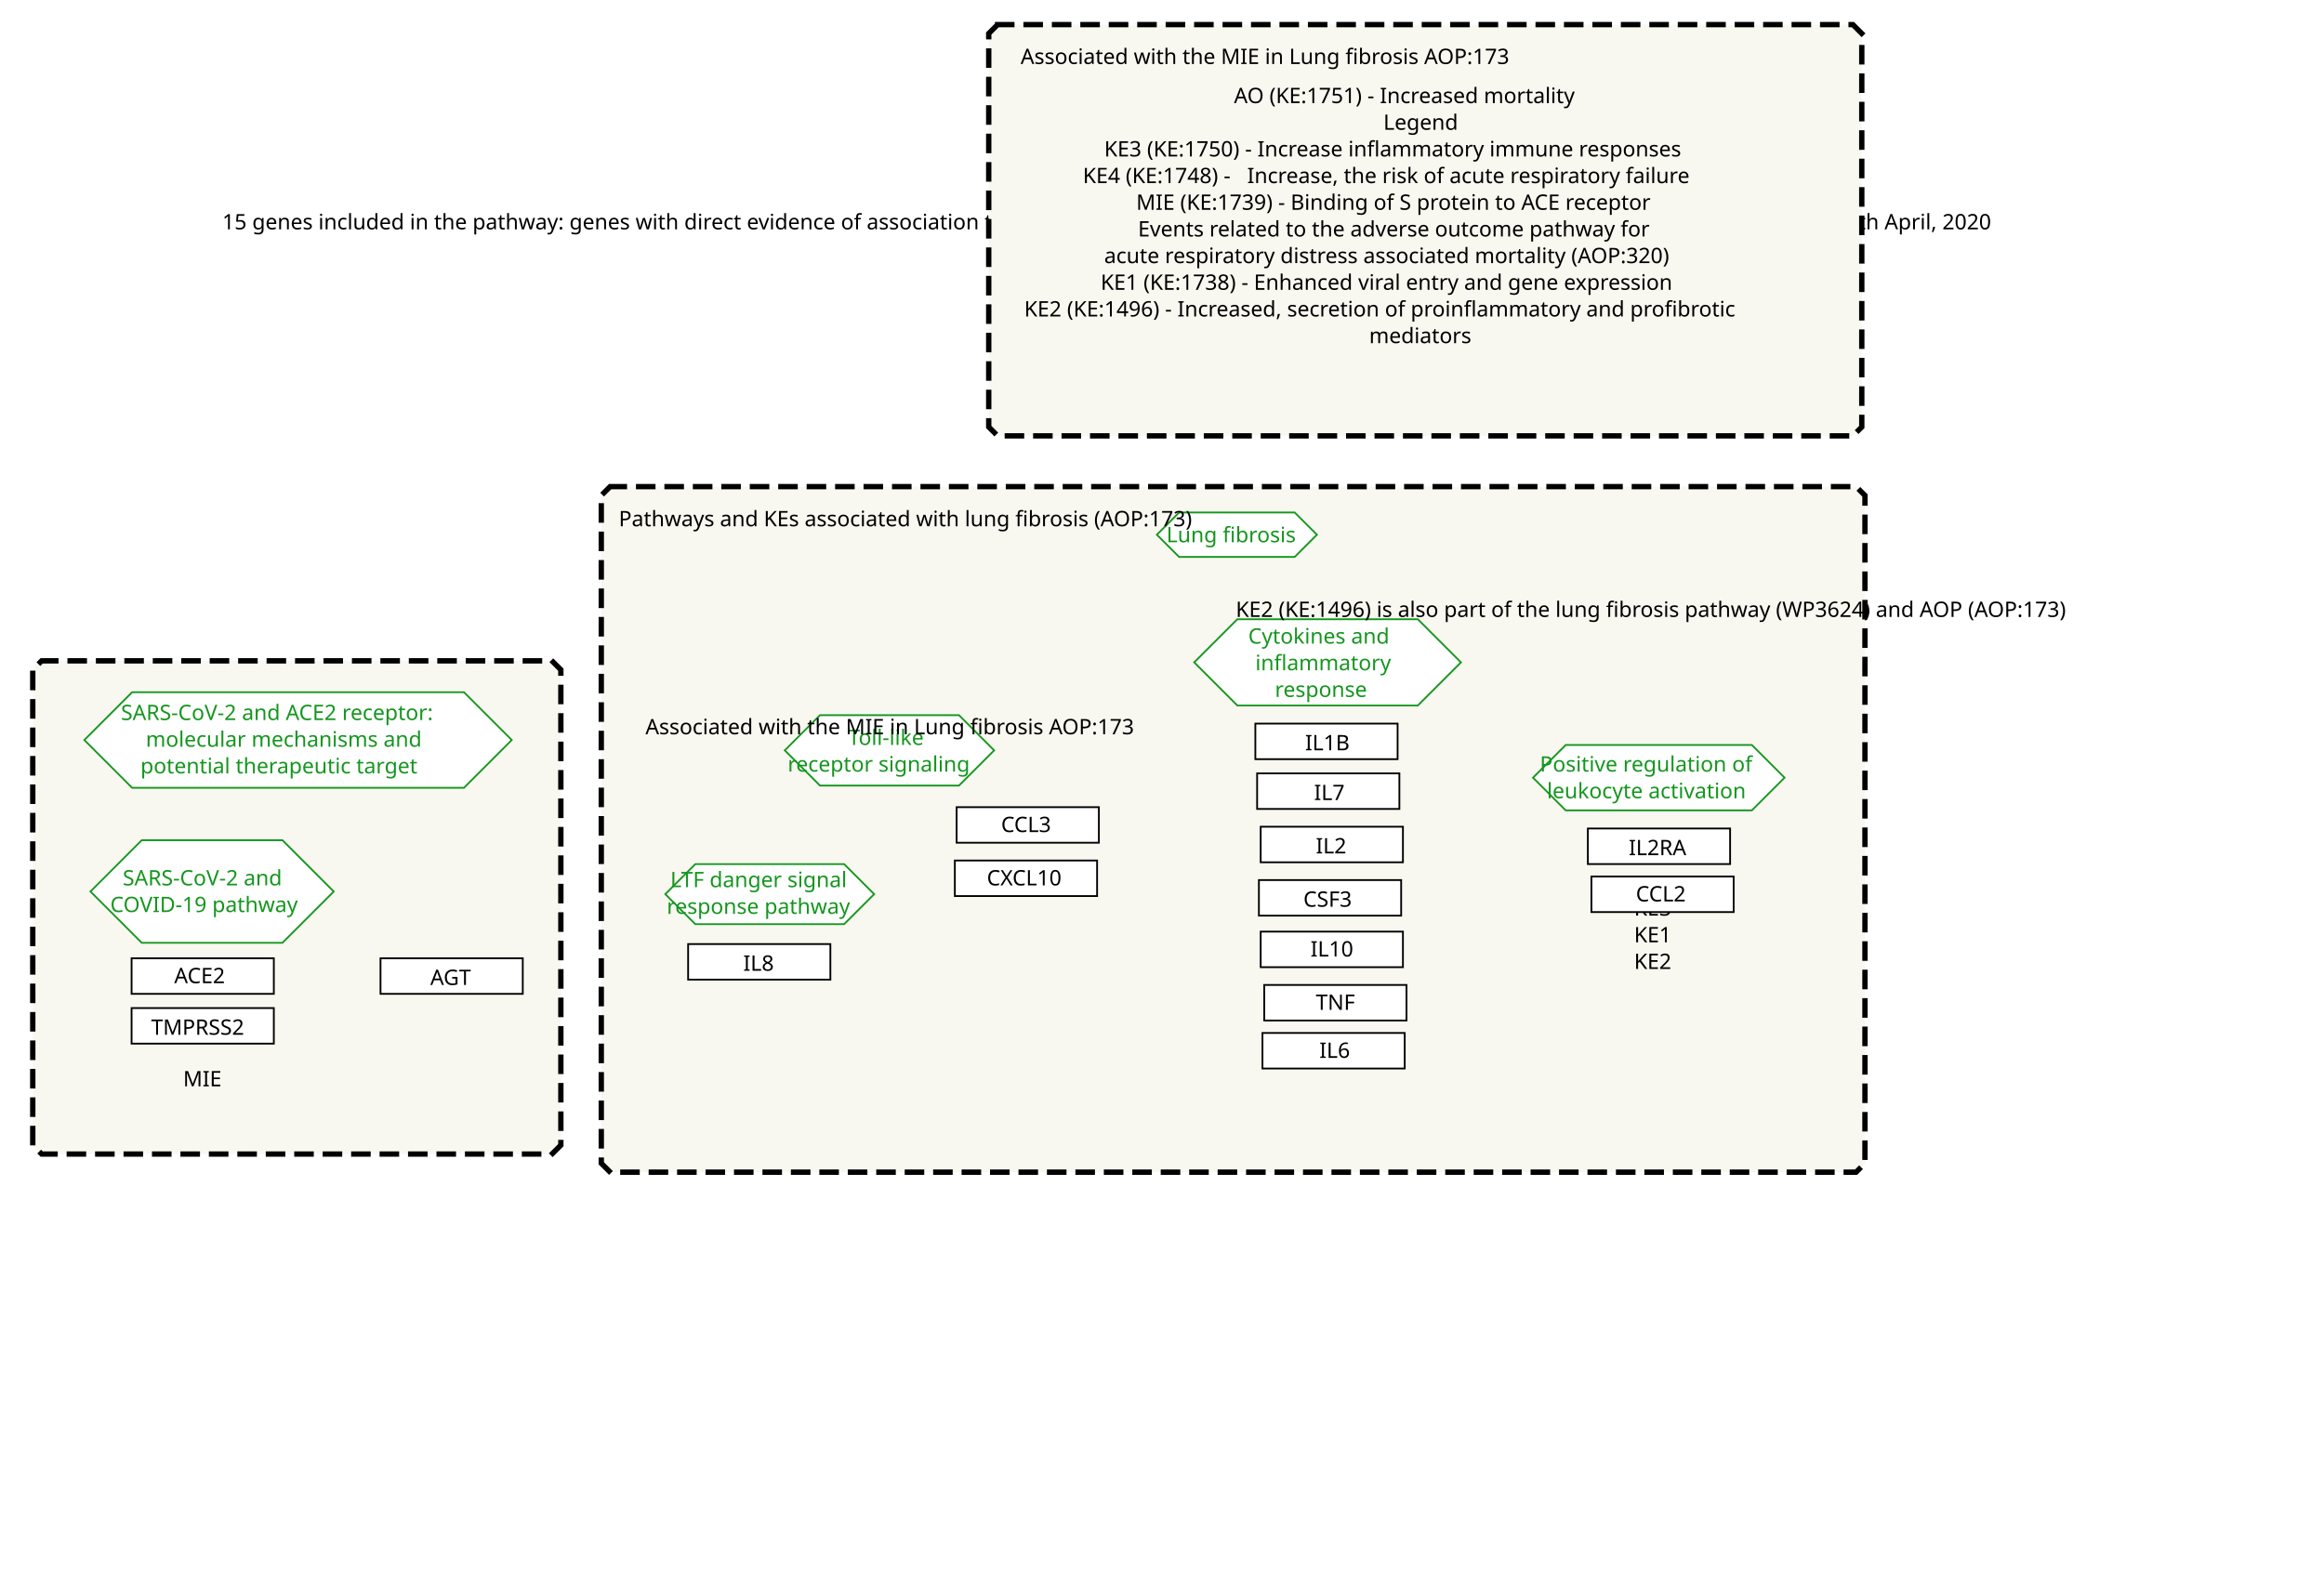
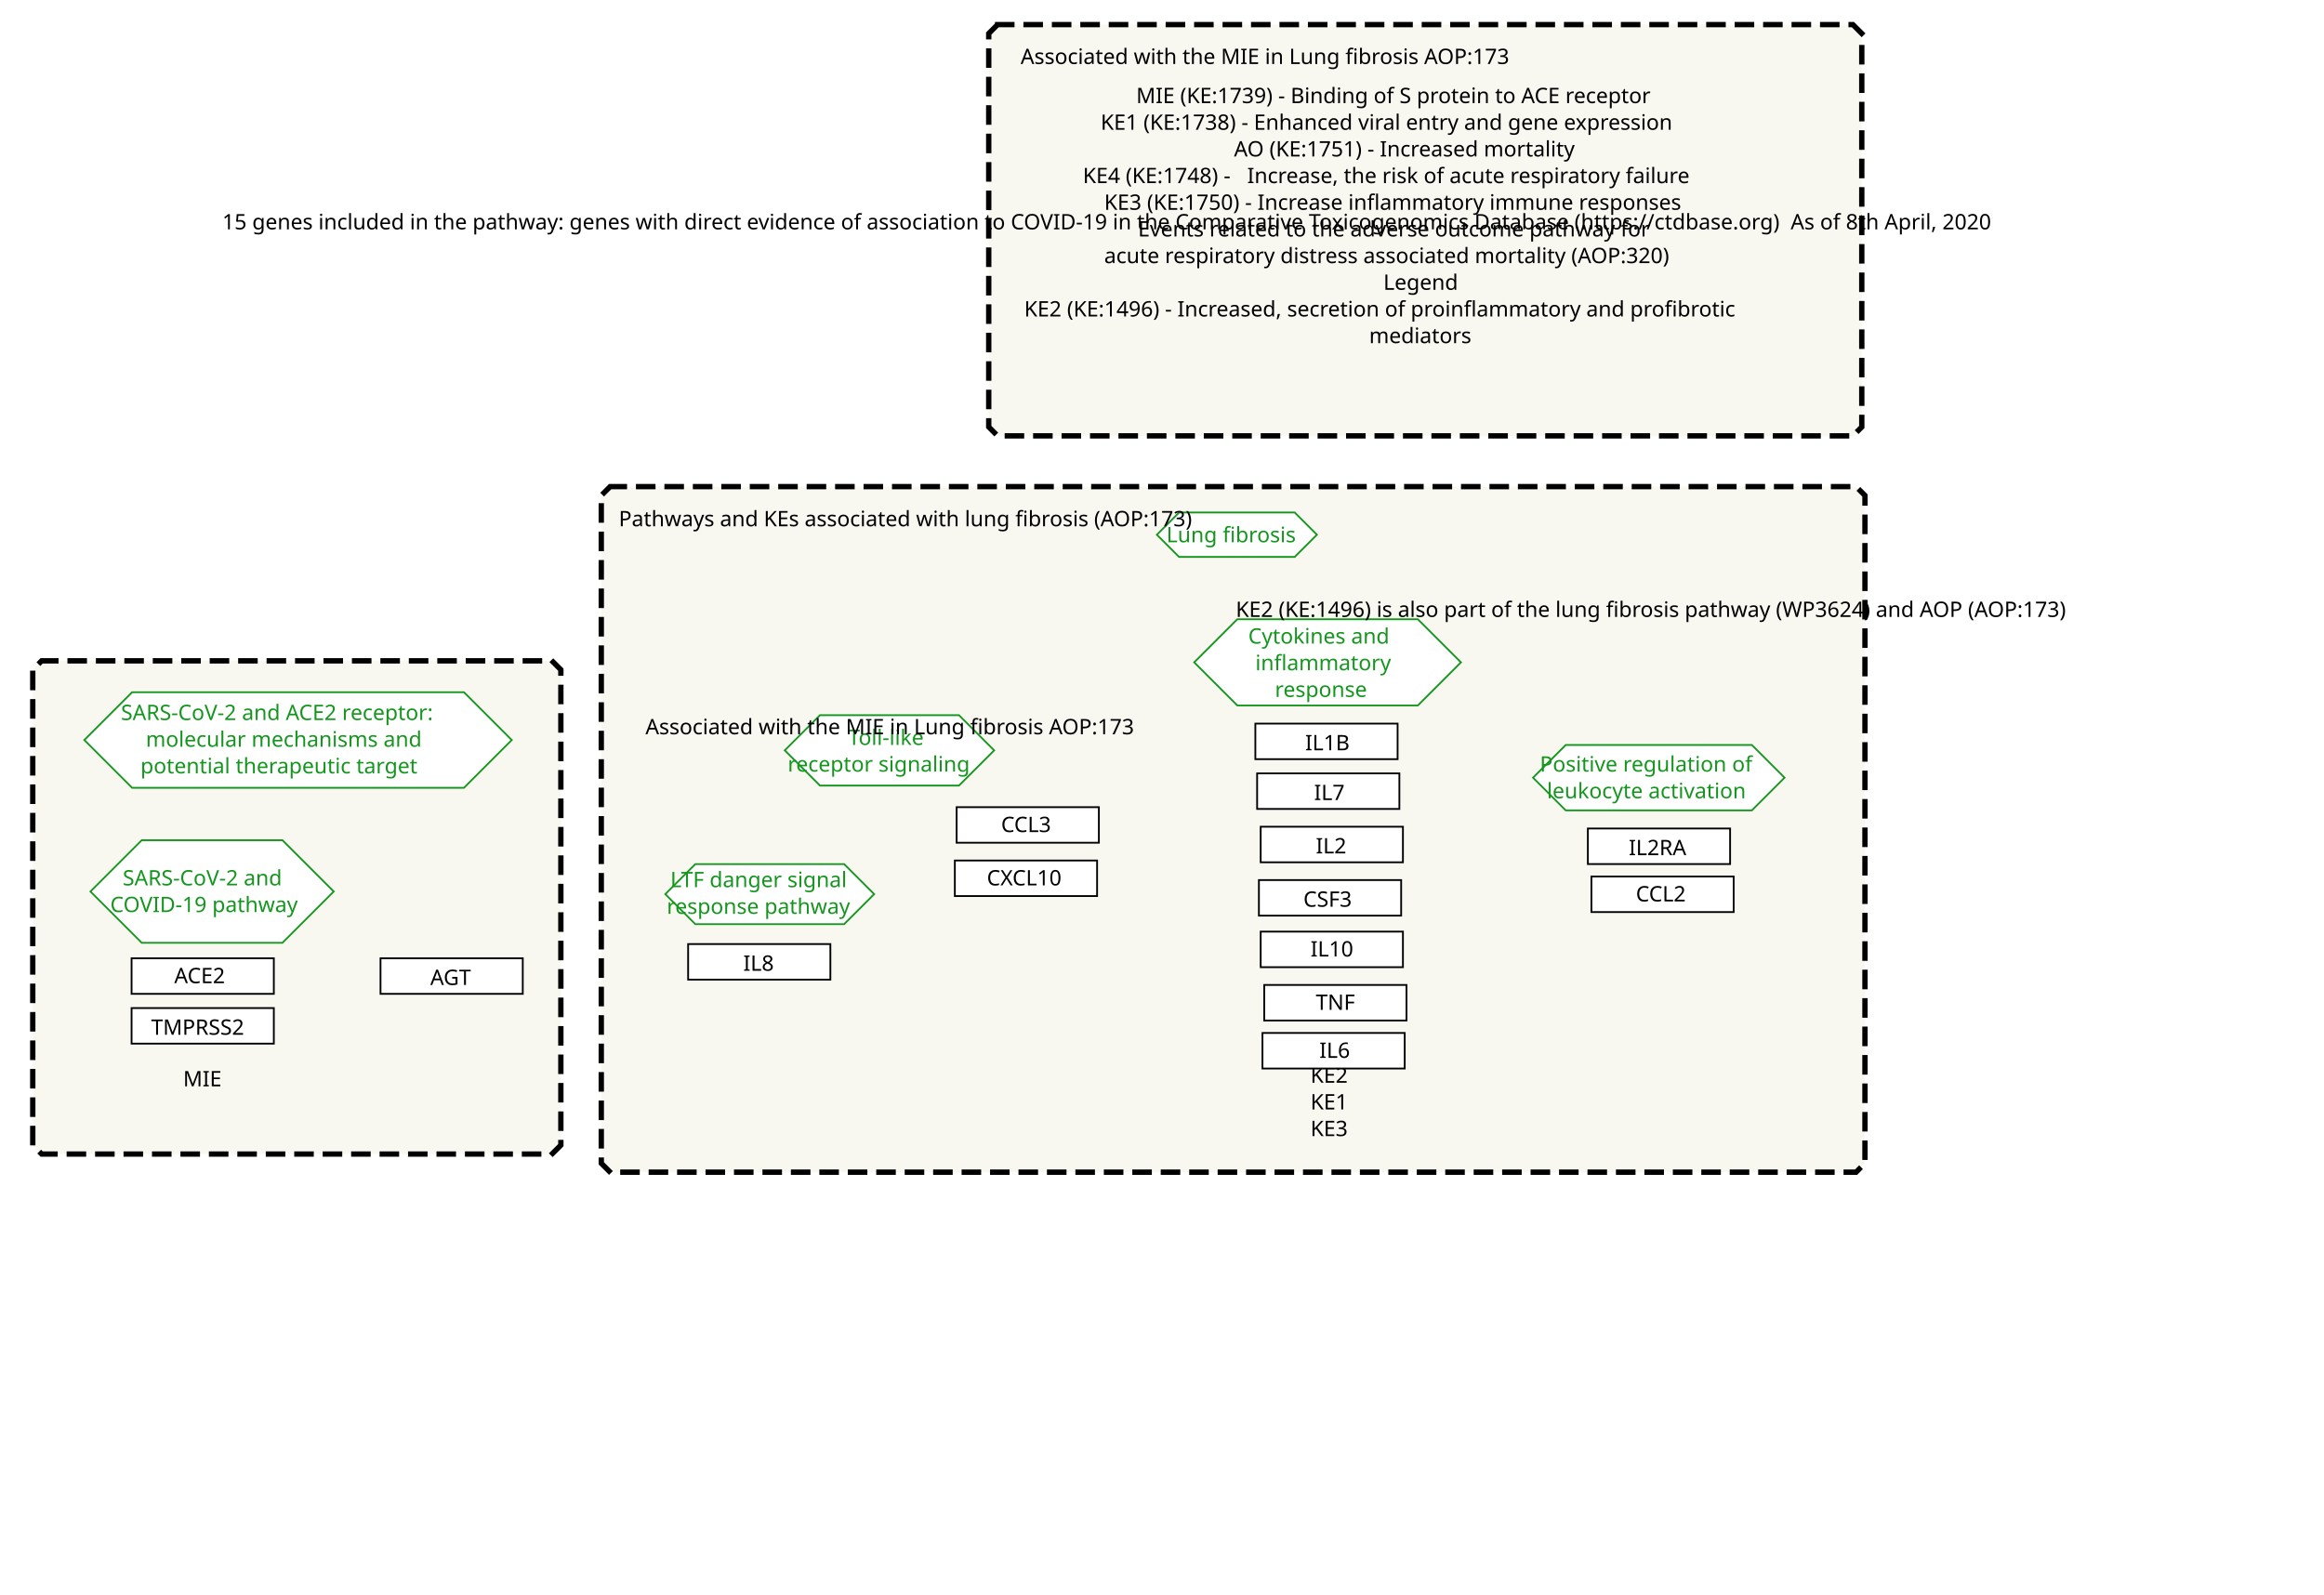
<svg xmlns="http://www.w3.org/2000/svg" fill-opacity="1" color-rendering="auto" color-interpolation="auto" text-rendering="auto" stroke="black" stroke-linecap="square" stroke-miterlimit="10" shape-rendering="auto" stroke-opacity="1" fill="black" stroke-dasharray="none" font-weight="normal" stroke-width="1" viewBox="0 0 1307 897" font-family="'Dialog'" font-style="normal" stroke-linejoin="miter" font-size="12px" stroke-dashoffset="0" image-rendering="auto">
  <defs id="genericDefs" />
  <g />
  <defs id="genericDefs" />
  <g>
    <g fill="white" text-rendering="geometricPrecision" color-interpolation="linearRGB" color-rendering="optimizeQuality" stroke="white" image-rendering="optimizeQuality">
      <rect x="-1" width="1309" height="899" y="-1" stroke="none" />
      <path fill="none" d="M710.581 591.189 L669.155 591.189 L669.155 541.656 L573.213 541.656" stroke="black" />
      <path fill="black" d="M696.723 596.929 L710.581 591.189 L696.723 585.448 Z" stroke="none" />
      <path fill="none" d="M563.213 541.656 L467.272 541.656" stroke="black" />
      <path fill="black" d="M481.13 535.916 L467.272 541.656 L481.13 547.397 Z" stroke="none" />
      <rect x="563.213" width="10" height="10" y="536.656" transform="translate(568.2132,541.6563) rotate(180) translate(-568.2132,-541.6563)" stroke="none" />
      <rect x="563.213" y="536.656" transform="translate(568.2132,541.6563) rotate(180) translate(-568.2132,-541.6563)" fill="none" width="10" height="10" stroke="black" />
    </g>
    <g font-size="10px" text-rendering="geometricPrecision" image-rendering="optimizeQuality" color-rendering="optimizeQuality" font-family="sans-serif" color-interpolation="linearRGB" font-weight="bold">
      <text x="565" xml:space="preserve" y="545" stroke="none">?</text>
      <path fill="none" d="M790.581 591.189 L828.155 591.189 L828.155 503.285 L856.713 503.285" />
      <path d="M804.439 585.448 L790.581 591.189 L804.439 596.929 Z" stroke="none" />
      <path fill="none" d="M866.713 503.285 L895.271 503.285" />
      <path d="M881.413 509.025 L895.271 503.285 L881.413 497.544 Z" stroke="none" />
    </g>
    <g fill="white" text-rendering="geometricPrecision" color-interpolation="linearRGB" color-rendering="optimizeQuality" stroke="white" image-rendering="optimizeQuality">
      <rect x="856.713" width="10" height="10" y="498.285" stroke="none" />
      <rect fill="none" x="856.713" width="10" height="10" y="498.285" stroke="black" />
    </g>
    <g font-size="10px" text-rendering="geometricPrecision" image-rendering="optimizeQuality" color-rendering="optimizeQuality" font-family="sans-serif" color-interpolation="linearRGB" font-weight="bold">
      <text x="858" xml:space="preserve" y="507" stroke="none">?</text>
      <path fill="none" d="M467.272 541.656 L511.622 541.656 L511.622 494.143 L519.621 494.143" />
      <path d="M481.13 535.916 L467.272 541.656 L481.13 547.397 Z" stroke="none" />
      <path fill="none" d="M529.621 494.143 L537.621 494.143" />
      <path d="M523.763 499.883 L537.621 494.143 L523.763 488.402 Z" stroke="none" />
    </g>
    <g fill="white" text-rendering="geometricPrecision" color-interpolation="linearRGB" color-rendering="optimizeQuality" stroke="white" image-rendering="optimizeQuality">
      <rect x="519.621" width="10" height="10" y="489.143" stroke="none" />
      <rect fill="none" x="519.621" width="10" height="10" y="489.143" stroke="black" />
    </g>
    <g font-size="10px" text-rendering="geometricPrecision" image-rendering="optimizeQuality" color-rendering="optimizeQuality" font-family="sans-serif" color-interpolation="linearRGB" font-weight="bold">
      <text x="521" xml:space="preserve" y="498" stroke="none">?</text>
      <path fill="none" d="M467.272 541.656 L511.155 541.656 L511.155 464.23 L519.713 464.23" />
      <path d="M481.13 535.916 L467.272 541.656 L481.13 547.397 Z" stroke="none" />
      <path fill="none" d="M529.713 464.23 L538.271 464.23" />
      <path d="M524.413 469.971 L538.271 464.23 L524.413 458.49 Z" stroke="none" />
    </g>
    <g fill="white" text-rendering="geometricPrecision" color-interpolation="linearRGB" color-rendering="optimizeQuality" stroke="white" image-rendering="optimizeQuality">
      <rect x="519.713" width="10" height="10" y="459.23" stroke="none" />
      <rect fill="none" x="519.713" width="10" height="10" y="459.23" stroke="black" />
    </g>
    <g font-size="10px" text-rendering="geometricPrecision" image-rendering="optimizeQuality" color-rendering="optimizeQuality" font-family="sans-serif" color-interpolation="linearRGB" font-weight="bold">
      <text x="521" xml:space="preserve" y="468" stroke="none">?</text>
      <path fill="none" d="M789.26 475.793 L836.26 476.167" />
      <path d="M803.163 470.163 L789.26 475.793 L803.072 481.644 Z" stroke="none" />
      <path fill="none" d="M846.26 476.247 L893.26 476.62" />
      <path d="M879.356 482.25 L893.26 476.62 L879.448 470.77 Z" stroke="none" />
    </g>
    <g transform="translate(841.2599,476.2069) rotate(0.4557) translate(-841.2599,-476.2069)" fill="white" text-rendering="geometricPrecision" color-rendering="optimizeQuality" image-rendering="optimizeQuality" color-interpolation="linearRGB" stroke="white">
      <rect x="836.26" width="10" height="10" y="471.207" stroke="none" />
      <rect fill="none" x="836.26" width="10" height="10" y="471.207" stroke="black" />
    </g>
    <g font-size="10px" text-rendering="geometricPrecision" image-rendering="optimizeQuality" color-rendering="optimizeQuality" font-family="sans-serif" color-interpolation="linearRGB" font-weight="bold">
      <text x="838" xml:space="preserve" y="480" stroke="none">?</text>
    </g>
    <g fill="rgb(248,247,240)" text-rendering="geometricPrecision" color-interpolation="linearRGB" color-rendering="optimizeQuality" stroke="rgb(248,247,240)" image-rendering="optimizeQuality">
      <path d="M343.155 273.69 L1043.845 273.69 L1048.845 278.69 L1048.845 654.304 L1043.845 659.304 L343.155 659.304 L338.155 654.304 L338.155 278.69 Z" stroke="none" fill-rule="evenodd" />
    </g>
    <g text-rendering="geometricPrecision" stroke-dasharray="8,8" stroke-width="3" color-interpolation="linearRGB" color-rendering="optimizeQuality" image-rendering="optimizeQuality">
      <path fill="none" d="M343.155 273.69 L1043.845 273.69 L1048.845 278.69 L1048.845 654.304 L1043.845 659.304 L343.155 659.304 L338.155 654.304 L338.155 278.69 Z" fill-rule="evenodd" />
-       <text x="919" y="515" font-family="sans-serif" stroke-dasharray="none" stroke="none" stroke-width="1" xml:space="preserve">KE3</text>
-       <text x="919" y="530" font-family="sans-serif" stroke-dasharray="none" stroke="none" stroke-width="1" xml:space="preserve">KE1</text>
-       <text x="919" y="545" font-family="sans-serif" stroke-dasharray="none" stroke="none" stroke-width="1" xml:space="preserve">KE2</text>
+       <text x="737" y="609" font-family="sans-serif" stroke-dasharray="none" stroke="none" stroke-width="1" xml:space="preserve">KE2</text>
+       <text x="737" y="624" font-family="sans-serif" stroke-dasharray="none" stroke="none" stroke-width="1" xml:space="preserve">KE1</text>
+       <text x="737" y="639" font-family="sans-serif" stroke-dasharray="none" stroke="none" stroke-width="1" xml:space="preserve">KE3</text>
    </g>
    <g fill="white" text-rendering="geometricPrecision" color-interpolation="linearRGB" color-rendering="optimizeQuality" stroke="white" image-rendering="optimizeQuality">
      <rect x="538" width="80" height="20" y="454" stroke="none" />
      <rect fill="none" x="538" width="80" height="20" y="454" stroke="black" />
      <text fill="black" x="563" xml:space="preserve" y="468" font-family="sans-serif" stroke="none">CCL3</text>
      <path d="M862.155 437.416 L880.543 419.028 L985.233 419.028 L1003.621 437.416 L985.233 455.804 L880.543 455.804 Z" stroke="none" fill-rule="evenodd" />
      <path fill="none" d="M862.155 437.416 L880.543 419.028 L985.233 419.028 L1003.621 437.416 L985.233 455.804 L880.543 455.804 Z" fill-rule="evenodd" stroke="rgb(20,150,30)" />
      <text fill="rgb(20,150,30)" x="866" xml:space="preserve" y="434" font-family="sans-serif" stroke="none">Positive regulation of</text>
      <text fill="rgb(20,150,30)" x="870" xml:space="preserve" y="449" font-family="sans-serif" stroke="none">leukocyte activation</text>
      <path d="M441.351 422.053 L461.144 402.26 L539.314 402.26 L559.106 422.053 L539.314 441.845 L461.144 441.845 Z" stroke="none" fill-rule="evenodd" />
      <path fill="none" d="M441.351 422.053 L461.144 402.26 L539.314 402.26 L559.106 422.053 L539.314 441.845 L461.144 441.845 Z" fill-rule="evenodd" stroke="rgb(20,150,30)" />
      <text fill="rgb(20,150,30)" x="477" xml:space="preserve" y="419" font-family="sans-serif" stroke="none">Toll-like</text>
      <text fill="rgb(20,150,30)" x="443" xml:space="preserve" y="434" font-family="sans-serif" stroke="none">receptor signaling</text>
      <rect x="711" width="80" height="20" y="554" stroke="none" />
      <rect fill="none" x="711" width="80" height="20" y="554" stroke="black" />
      <text fill="black" x="740" xml:space="preserve" y="568" font-family="sans-serif" stroke="none">TNF</text>
      <path d="M671.621 372.554 L695.871 348.304 L797.371 348.304 L821.621 372.554 L797.371 396.804 L695.871 396.804 Z" stroke="none" fill-rule="evenodd" />
      <path fill="none" d="M671.621 372.554 L695.871 348.304 L797.371 348.304 L821.621 372.554 L797.371 396.804 L695.871 396.804 Z" fill-rule="evenodd" stroke="rgb(20,150,30)" />
      <text fill="rgb(20,150,30)" x="702" xml:space="preserve" y="362" font-family="sans-serif" stroke="none">Cytokines and</text>
      <text fill="rgb(20,150,30)" x="706" xml:space="preserve" y="377" font-family="sans-serif" stroke="none">inflammatory</text>
      <text fill="rgb(20,150,30)" x="717" xml:space="preserve" y="392" font-family="sans-serif" stroke="none">response</text>
      <rect x="709" width="80" height="20" y="465" stroke="none" />
      <rect fill="none" x="709" width="80" height="20" y="465" stroke="black" />
      <text fill="black" x="740" xml:space="preserve" y="480" font-family="sans-serif" stroke="none">IL2</text>
      <rect x="708" width="80" height="20" y="495" stroke="none" />
      <rect fill="none" x="708" width="80" height="20" y="495" stroke="black" />
      <text fill="black" x="733" xml:space="preserve" y="510" font-family="sans-serif" stroke="none">CSF3</text>
      <rect x="387" width="80" height="20" y="531" stroke="none" />
      <rect fill="none" x="387" width="80" height="20" y="531" stroke="black" />
      <text fill="black" x="418" xml:space="preserve" y="546" font-family="sans-serif" stroke="none">IL8</text>
      <rect x="537" width="80" height="20" y="484" stroke="none" />
      <rect fill="none" x="537" width="80" height="20" y="484" stroke="black" />
      <text fill="black" x="555" xml:space="preserve" y="498" font-family="sans-serif" stroke="none">CXCL10</text>
      <rect x="710" width="80" height="20" y="581" stroke="none" />
      <rect fill="none" x="710" width="80" height="20" y="581" stroke="black" />
      <text fill="black" x="742" xml:space="preserve" y="595" font-family="sans-serif" stroke="none">IL6</text>
      <rect x="707" width="80" height="20" y="435" stroke="none" />
      <rect fill="none" x="707" width="80" height="20" y="435" stroke="black" />
      <text fill="black" x="739" xml:space="preserve" y="450" font-family="sans-serif" stroke="none">IL7</text>
      <rect x="706" width="80" height="20" y="407" stroke="none" />
      <rect fill="none" x="706" width="80" height="20" y="407" stroke="black" />
      <text fill="black" x="734" xml:space="preserve" y="422" font-family="sans-serif" stroke="none">IL1B</text>
      <rect x="895" width="80" height="20" y="493" stroke="none" />
      <rect fill="none" x="895" width="80" height="20" y="493" stroke="black" />
      <text fill="black" x="920" xml:space="preserve" y="507" font-family="sans-serif" stroke="none">CCL2</text>
      <rect x="709" width="80" height="20" y="524" stroke="none" />
      <rect fill="none" x="709" width="80" height="20" y="524" stroke="black" />
      <text fill="black" x="737" xml:space="preserve" y="538" font-family="sans-serif" stroke="none">IL10</text>
      <rect x="893" width="80" height="20" y="466" stroke="none" />
      <rect fill="none" x="893" width="80" height="20" y="466" stroke="black" />
      <text fill="black" x="916" xml:space="preserve" y="481" font-family="sans-serif" stroke="none">IL2RA</text>
      <path d="M374.155 502.916 L391.043 486.028 L474.733 486.028 L491.622 502.916 L474.733 519.804 L391.043 519.804 Z" stroke="none" fill-rule="evenodd" />
      <path fill="none" d="M374.155 502.916 L391.043 486.028 L474.733 486.028 L491.622 502.916 L474.733 519.804 L391.043 519.804 Z" fill-rule="evenodd" stroke="rgb(20,150,30)" />
      <text fill="rgb(20,150,30)" x="377" xml:space="preserve" y="499" font-family="sans-serif" stroke="none">LTF danger signal</text>
      <text fill="rgb(20,150,30)" x="375" xml:space="preserve" y="514" font-family="sans-serif" stroke="none">response pathway</text>
      <path d="M650.621 300.755 L663.121 288.255 L728.121 288.255 L740.621 300.755 L728.121 313.255 L663.121 313.255 Z" stroke="none" fill-rule="evenodd" />
      <path fill="none" d="M650.621 300.755 L663.121 288.255 L728.121 288.255 L740.621 300.755 L728.121 313.255 L663.121 313.255 Z" fill-rule="evenodd" stroke="rgb(20,150,30)" />
      <text fill="rgb(20,150,30)" x="656" xml:space="preserve" y="305" font-family="sans-serif" stroke="none">Lung fibrosis</text>
      <path fill="none" d="M154.464 549.463 L179.671 549.54" stroke="black" />
      <path fill="none" d="M189.671 549.57 L214.879 549.647" stroke="black" />
      <path fill="none" d="M201.003 555.345 L214.879 549.647 L201.038 543.864" stroke="black" />
      <path fill="none" d="M179.671 549.54 L179.671 549.54" stroke="black" />
      <path fill="none" d="M189.671 549.57 L189.671 549.57" stroke="black" />
      <line y2="549.54" fill="none" x1="189.671" x2="179.671" stroke="black" y1="549.57" />
      <path fill="rgb(248,247,240)" d="M23.422 371.693 L310.423 371.693 L315.423 376.693 L315.423 644.099 L310.423 649.099 L23.422 649.099 L18.422 644.099 L18.422 376.693 Z" fill-rule="evenodd" stroke="none" />
    </g>
    <g text-rendering="geometricPrecision" stroke-dasharray="8,8" stroke-width="3" color-interpolation="linearRGB" color-rendering="optimizeQuality" image-rendering="optimizeQuality">
      <path fill="none" d="M23.422 371.693 L310.423 371.693 L315.423 376.693 L315.423 644.099 L310.423 649.099 L23.422 649.099 L18.422 644.099 L18.422 376.693 Z" fill-rule="evenodd" />
      <text x="103" y="611" font-family="sans-serif" stroke-dasharray="none" stroke="none" stroke-width="1" xml:space="preserve">MIE</text>
    </g>
    <g fill="white" text-rendering="geometricPrecision" color-interpolation="linearRGB" color-rendering="optimizeQuality" stroke="white" image-rendering="optimizeQuality">
      <path d="M47.422 416.225 L74.296 389.351 L260.929 389.351 L287.803 416.225 L260.929 443.099 L74.296 443.099 Z" stroke="none" fill-rule="evenodd" />
      <path fill="none" d="M47.422 416.225 L74.296 389.351 L260.929 389.351 L287.803 416.225 L260.929 443.099 L74.296 443.099 Z" fill-rule="evenodd" stroke="rgb(20,150,30)" />
      <text fill="rgb(20,150,30)" x="68" xml:space="preserve" y="405" font-family="sans-serif" stroke="none">SARS-CoV-2 and ACE2 receptor:</text>
      <text fill="rgb(20,150,30)" x="82" xml:space="preserve" y="420" font-family="sans-serif" stroke="none">molecular mechanisms and</text>
      <text fill="rgb(20,150,30)" x="79" xml:space="preserve" y="435" font-family="sans-serif" stroke="none">potential therapeutic target</text>
+       <rect x="74" width="80" height="20" y="567" stroke="none" />
+       <rect fill="none" x="74" width="80" height="20" y="567" stroke="black" />
+       <text fill="black" x="85" xml:space="preserve" y="582" font-family="sans-serif" stroke="none">TMPRSS2</text>
+       <rect x="74" width="80" height="20" y="539" stroke="none" />
+       <rect fill="none" x="74" width="80" height="20" y="539" stroke="black" />
+       <text fill="black" x="98" xml:space="preserve" y="553" font-family="sans-serif" stroke="none">ACE2</text>
      <path d="M50.87 501.44 L79.719 472.591 L158.843 472.591 L187.692 501.44 L158.843 530.289 L79.719 530.289 Z" stroke="none" fill-rule="evenodd" />
      <path fill="none" d="M50.87 501.44 L79.719 472.591 L158.843 472.591 L187.692 501.44 L158.843 530.289 L79.719 530.289 Z" fill-rule="evenodd" stroke="rgb(20,150,30)" />
      <text fill="rgb(20,150,30)" x="69" xml:space="preserve" y="498" font-family="sans-serif" stroke="none">SARS-CoV-2 and</text>
      <text fill="rgb(20,150,30)" x="62" xml:space="preserve" y="513" font-family="sans-serif" stroke="none">COVID-19 pathway</text>
-       <rect x="74" width="80" height="20" y="567" stroke="none" />
-       <rect fill="none" x="74" width="80" height="20" y="567" stroke="black" />
-       <text fill="black" x="85" xml:space="preserve" y="582" font-family="sans-serif" stroke="none">TMPRSS2</text>
      <rect x="214" width="80" height="20" y="539" stroke="none" />
      <rect fill="none" x="214" width="80" height="20" y="539" stroke="black" />
      <text fill="black" x="242" xml:space="preserve" y="554" font-family="sans-serif" stroke="none">AGT</text>
-       <rect x="74" width="80" height="20" y="539" stroke="none" />
-       <rect fill="none" x="74" width="80" height="20" y="539" stroke="black" />
-       <text fill="black" x="98" xml:space="preserve" y="553" font-family="sans-serif" stroke="none">ACE2</text>
-       <text fill="black" x="125" xml:space="preserve" y="129" stroke="none">15 genes included in the pathway: genes with direct evidence of association to COVID-19 in the Comparative Toxicogenomics Database (https://ctdbase.org)
- 
- As of 8th April, 2020</text>
-       <text fill="black" x="363" xml:space="preserve" y="413" stroke="none">Associated with the MIE in Lung fibrosis AOP:173
+       <text fill="black" x="348" xml:space="preserve" y="296" stroke="none">Pathways and KEs associated with lung fibrosis (AOP:173)

</text>
-       <text fill="black" x="695" xml:space="preserve" y="347" stroke="none">KE2 (KE:1496) is also part of the lung fibrosis pathway (WP3624) and AOP (AOP:173)
+       <text fill="black" x="363" xml:space="preserve" y="413" stroke="none">Associated with the MIE in Lung fibrosis AOP:173

</text>
      <path fill="rgb(248,247,240)" d="M561.056 13.844 L1042.056 13.844 L1047.056 18.844 L1047.056 240.155 L1042.056 245.155 L561.056 245.155 L556.056 240.155 L556.056 18.844 Z" fill-rule="evenodd" stroke="none" />
    </g>
    <g text-rendering="geometricPrecision" stroke-dasharray="8,8" stroke-width="3" color-interpolation="linearRGB" color-rendering="optimizeQuality" image-rendering="optimizeQuality">
      <path fill="none" d="M561.056 13.844 L1042.056 13.844 L1047.056 18.844 L1047.056 240.155 L1042.056 245.155 L561.056 245.155 L556.056 240.155 L556.056 18.844 Z" fill-rule="evenodd" />
-       <text x="694" y="58" font-family="sans-serif" stroke-dasharray="none" stroke="none" stroke-width="1" xml:space="preserve">AO (KE:1751) - Increased mortality</text>
-       <text x="778" y="73" font-family="sans-serif" stroke-dasharray="none" stroke="none" stroke-width="1" xml:space="preserve">Legend</text>
-       <text x="621" y="88" font-family="sans-serif" stroke-dasharray="none" stroke="none" stroke-width="1" xml:space="preserve">KE3 (KE:1750) - Increase inflammatory immune responses</text>
+       <text x="639" y="58" font-family="sans-serif" stroke-dasharray="none" stroke="none" stroke-width="1" xml:space="preserve">MIE (KE:1739) - Binding of S protein to ACE receptor</text>
+       <text x="619" y="73" font-family="sans-serif" stroke-dasharray="none" stroke="none" stroke-width="1" xml:space="preserve">KE1 (KE:1738) - Enhanced viral entry and gene expression</text>
+       <text x="694" y="88" font-family="sans-serif" stroke-dasharray="none" stroke="none" stroke-width="1" xml:space="preserve">AO (KE:1751) - Increased mortality</text>
      <text x="609" y="103" font-family="sans-serif" stroke-dasharray="none" stroke="none" stroke-width="1" xml:space="preserve">KE4 (KE:1748) -  	Increase, the risk of acute respiratory failure</text>
-       <text x="639" y="118" font-family="sans-serif" stroke-dasharray="none" stroke="none" stroke-width="1" xml:space="preserve">MIE (KE:1739) - Binding of S protein to ACE receptor</text>
+       <text x="621" y="118" font-family="sans-serif" stroke-dasharray="none" stroke="none" stroke-width="1" xml:space="preserve">KE3 (KE:1750) - Increase inflammatory immune responses</text>
      <text x="640" y="133" font-family="sans-serif" stroke-dasharray="none" stroke="none" stroke-width="1" xml:space="preserve">Events related to the adverse outcome pathway for</text>
      <text x="621" y="148" font-family="sans-serif" stroke-dasharray="none" stroke="none" stroke-width="1" xml:space="preserve">acute respiratory distress associated mortality (AOP:320)</text>
-       <text x="619" y="163" font-family="sans-serif" stroke-dasharray="none" stroke="none" stroke-width="1" xml:space="preserve">KE1 (KE:1738) - Enhanced viral entry and gene expression</text>
+       <text x="778" y="163" font-family="sans-serif" stroke-dasharray="none" stroke="none" stroke-width="1" xml:space="preserve">Legend</text>
      <text x="576" y="178" font-family="sans-serif" stroke-dasharray="none" stroke="none" stroke-width="1" xml:space="preserve">KE2 (KE:1496) - Increased, secretion of proinflammatory and profibrotic </text>
      <text x="770" y="193" font-family="sans-serif" stroke-dasharray="none" stroke="none" stroke-width="1" xml:space="preserve">mediators</text>
      <text x="801" y="208" font-family="sans-serif" stroke-dasharray="none" stroke="none" stroke-width="1" xml:space="preserve" />
-       <text x="348" xml:space="preserve" stroke-width="1" stroke-dasharray="none" y="296" stroke="none">Pathways and KEs associated with lung fibrosis (AOP:173)
+       <text x="695" xml:space="preserve" stroke-width="1" stroke-dasharray="none" y="347" stroke="none">KE2 (KE:1496) is also part of the lung fibrosis pathway (WP3624) and AOP (AOP:173)

</text>
+       <text x="125" xml:space="preserve" stroke-width="1" stroke-dasharray="none" y="129" stroke="none">15 genes included in the pathway: genes with direct evidence of association to COVID-19 in the Comparative Toxicogenomics Database (https://ctdbase.org)
+ 
+ As of 8th April, 2020</text>
      <text x="574" xml:space="preserve" stroke-width="1" stroke-dasharray="none" y="36" stroke="none">Associated with the MIE in Lung fibrosis AOP:173

</text>
    </g>
  </g>
</svg>
